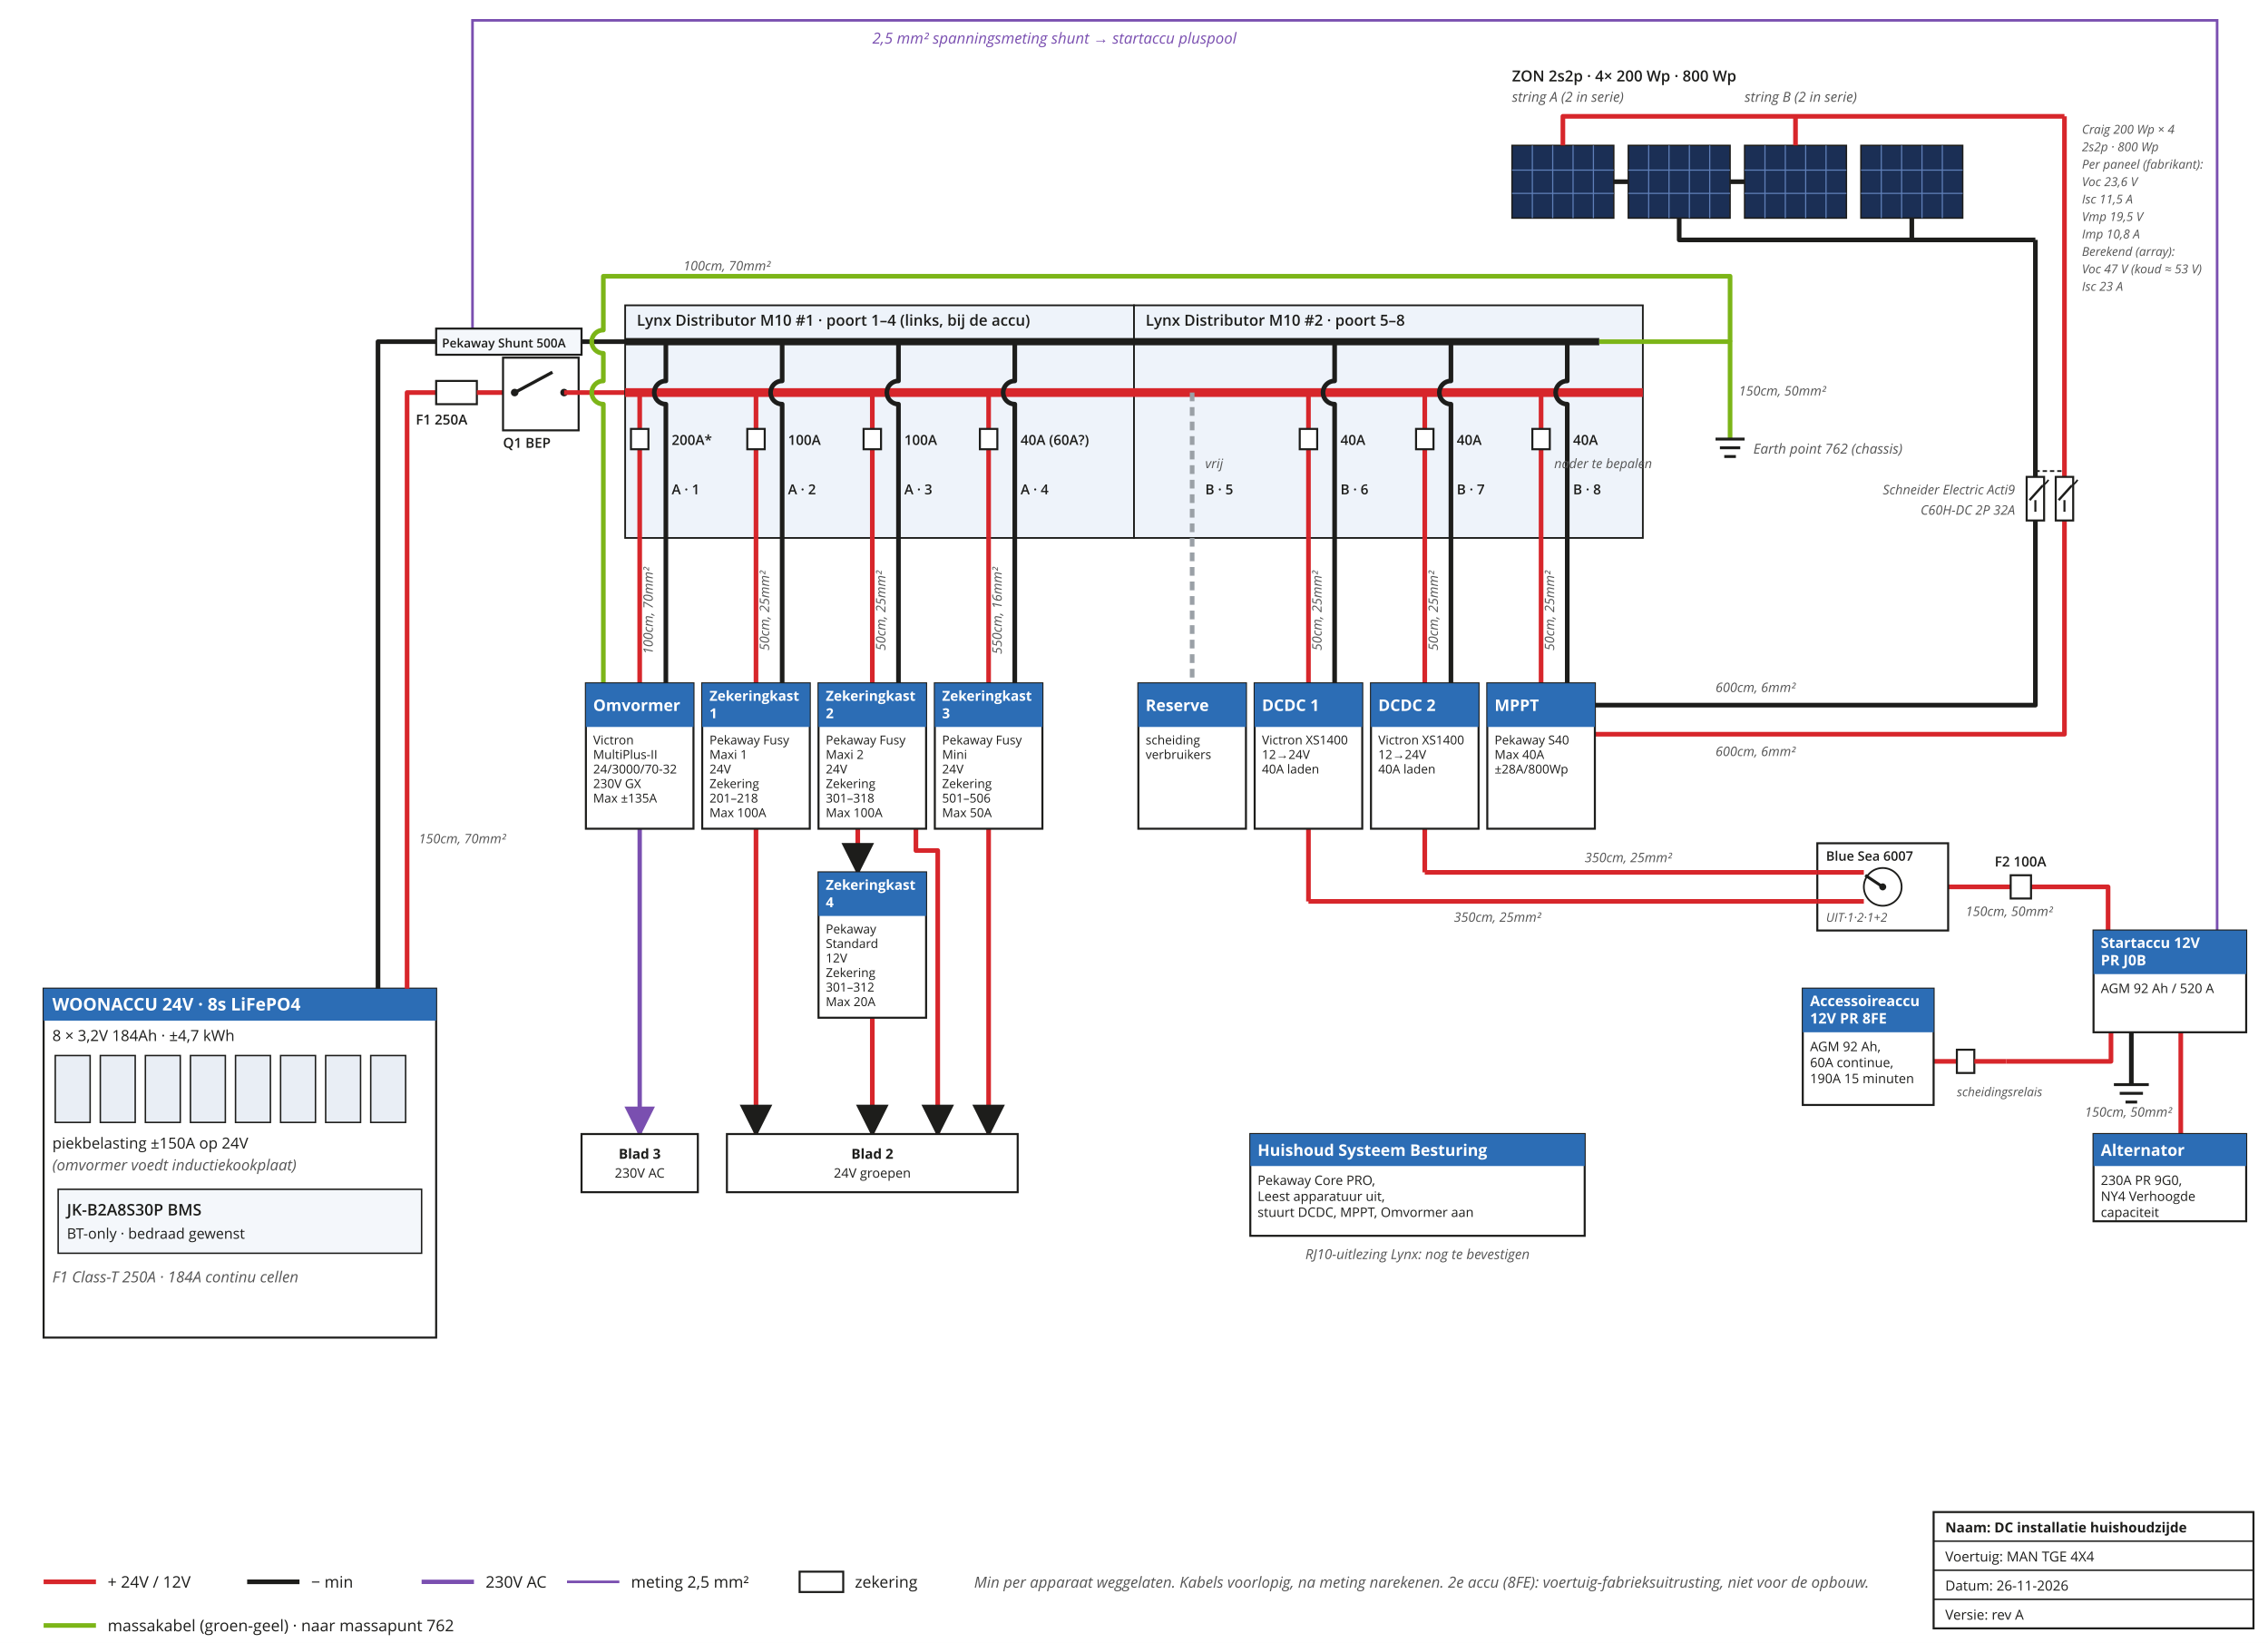
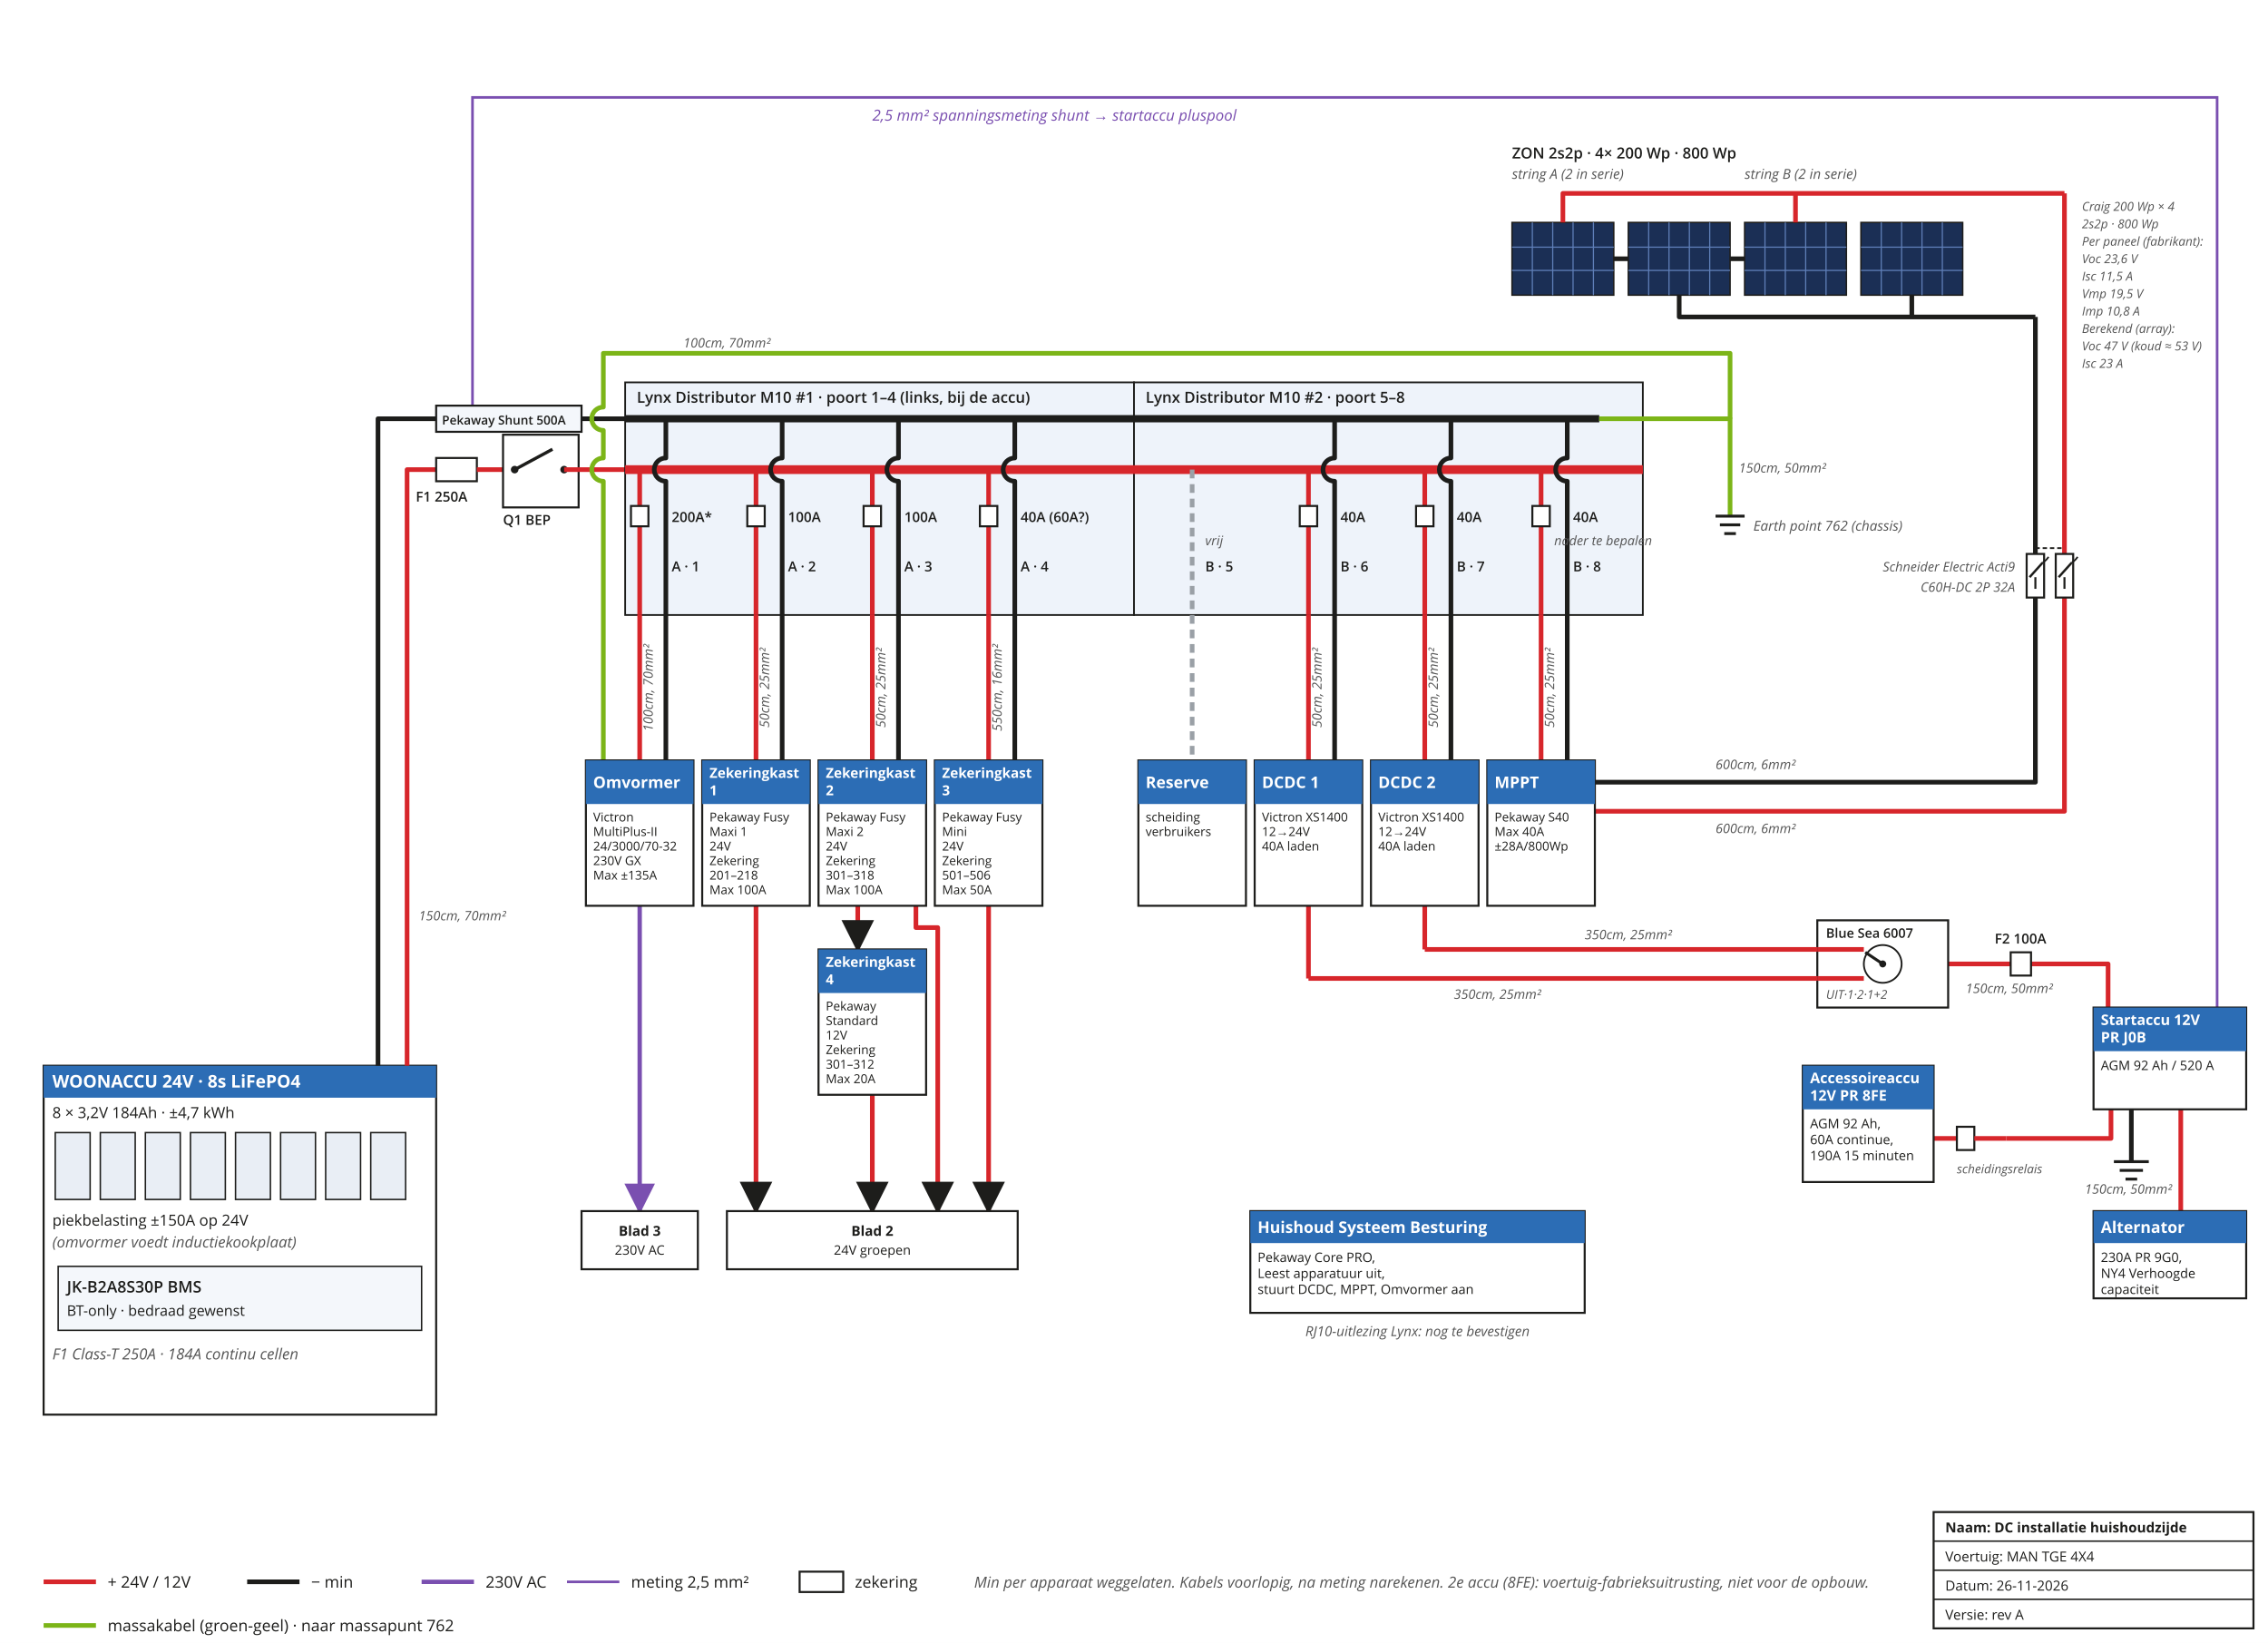
<svg xmlns="http://www.w3.org/2000/svg" viewBox="0 0 1560 1130" role="img" aria-label="Blad 1 energie en laden: woonaccu links onder, Lynx A en B midden met poorten 1 tot 8, zon 2s2p rechtsboven, 12V voertuigdelen rechts.">
  <rect width="100%" height="100%" fill="#fff" />
  <defs>
    <style>.p{stroke:#d7262b;stroke-width:3.2;fill:none;stroke-linejoin:round}
.n{stroke:#1d1d1b;stroke-width:3.2;fill:none;stroke-linejoin:round}
.ac{stroke:#7a4fb0;stroke-width:3;fill:none}
.box{fill:#fff;stroke:#1d1d1b;stroke-width:1.4}
.hd{fill:#2c6db5}
.ht{fill:#fff;font:700 12px 'Open Sans',Arial,sans-serif}
.bt{fill:#1d1d1b;font:400 11px 'Open Sans',Arial,sans-serif}
.lb{fill:#1d1d1b;font:600 11px 'Open Sans',Arial,sans-serif}
.cb{fill:#555;font:italic 400 10.5px 'Open Sans',Arial,sans-serif}
.fz{fill:#fff;stroke:#1d1d1b;stroke-width:1.4}
.fr{fill:#eef3fa;stroke:#1d1d1b;stroke-width:1.2}
.pv{fill:#1b2f55;stroke:#1d1d1b}
</style>
    <marker id="ar" viewBox="0 0 10 10" refX="9" refY="5" markerWidth="7" markerHeight="7" orient="auto-start-reverse">
      <path d="M0 0L10 5L0 10z" fill="#1d1d1b" />
    </marker>
    <marker id="arp" viewBox="0 0 10 10" refX="9" refY="5" markerWidth="7" markerHeight="7" orient="auto-start-reverse">
      <path d="M0 0L10 5L0 10z" fill="#7a4fb0" />
    </marker>
    <g id="pvp">
      <rect width="70" height="50" class="pv" />
      <path d="M0 17H70M0 33H70M14 0V50M28 0V50M42 0V50M56 0V50" stroke="#5f7fb8" stroke-width=".8" />
    </g>
  </defs>
-   <g transform="translate(0,40)">
+   <g transform="translate(0,93)">
    <use href="#pvp" x="1040" y="60" />
    <use href="#pvp" x="1120" y="60" />
    <use href="#pvp" x="1200" y="60" />
    <use href="#pvp" x="1280" y="60" />
    <path d="M1110 85H1120" class="n" />
    <path d="M1190 85H1200" class="n" />
    <path d="M1075 60V40H1420" class="p" />
    <path d="M1155 110V125H1400" class="n" />
    <path d="M1235 60V40" class="p" />
    <path d="M1315 110V125" class="n" />
    <text x="1432" y="52" class="cb" style="font-size:8.5px">Craig 200 Wp × 4</text>
    <text x="1432" y="64" class="cb" style="font-size:8.5px">2s2p · 800 Wp</text>
    <text x="1432" y="76" class="cb" style="font-size:8.5px">Per paneel (fabrikant):</text>
    <text x="1432" y="88" class="cb" style="font-size:8.5px">Voc 23,6 V</text>
    <text x="1432" y="100" class="cb" style="font-size:8.5px">Isc 11,5 A</text>
    <text x="1432" y="112" class="cb" style="font-size:8.5px">Vmp 19,5 V</text>
    <text x="1432" y="124" class="cb" style="font-size:8.5px">Imp 10,8 A</text>
    <text x="1432" y="136" class="cb" style="font-size:8.5px">Berekend (array):</text>
    <text x="1432" y="148" class="cb" style="font-size:8.5px">Voc 47 V (koud ≈ 53 V)</text>
    <text x="1432" y="160" class="cb" style="font-size:8.5px">Isc 23 A</text>
    <text x="1040" y="30" class="cb" style="font-size:9.5px">string A (2 in serie)</text>
    <text x="1200" y="30" class="cb" style="font-size:9.5px">string B (2 in serie)</text>
    <text x="1040" y="16" class="lb" style="font-size:10.5px">ZON 2s2p · 4× 200 Wp · 800 Wp</text>
    <path d="M1420 40V465H1097" class="p" />
    <text x="1180" y="480" class="cb" style="font-size:9px">600cm, 6mm²</text>
    <path d="M1400 125V445H1097" class="n" />
    <text x="1180" y="436" class="cb" style="font-size:9px">600cm, 6mm²</text>
    <path d="M1400 284H1420" stroke="#1d1d1b" stroke-width="1.2" stroke-dasharray="3 2" />
    <rect x="1394" y="288" width="12" height="30" fill="#fff" stroke="#1d1d1b" stroke-width="1.4" />
    <path d="M1400 312V304" stroke="#1d1d1b" stroke-width="1.4" />
    <path d="M1396 304L1405 294" stroke="#1d1d1b" stroke-width="1.6" />
    <path d="M1405 294Q1408 292 1409 290" stroke="#1d1d1b" stroke-width="1.2" fill="none" />
    <rect x="1414" y="288" width="12" height="30" fill="#fff" stroke="#1d1d1b" stroke-width="1.4" />
    <path d="M1420 312V304" stroke="#1d1d1b" stroke-width="1.4" />
    <path d="M1416 304L1425 294" stroke="#1d1d1b" stroke-width="1.6" />
    <path d="M1425 294Q1428 292 1429 290" stroke="#1d1d1b" stroke-width="1.2" fill="none" />
    <text x="1386" y="300" class="cb" style="font-size:9px" text-anchor="end">Schneider Electric Acti9</text>
    <text x="1386" y="314" class="cb" style="font-size:9px" text-anchor="end">C60H-DC 2P 32A</text>
    <path d="M325 187V-26H1525V600" stroke="#7a4fb0" stroke-width="1.8" fill="none" />
    <text x="600" y="-10" class="cb" style="fill:#7a4fb0">2,5 mm² spanningsmeting shunt → startaccu pluspool</text>
    <rect x="30" y="640" width="270" height="240" class="box" />
    <rect x="30" y="640" width="270" height="22" class="hd" />
    <text x="36" y="655" class="ht">WOONACCU 24V · 8s LiFePO4</text>
    <text x="36" y="676" class="bt" style="font-size:10.5px">8 × 3,2V 184Ah · ±4,7 kWh</text>
    <rect x="38" y="686" width="24" height="46" fill="#e9eef5" stroke="#1d1d1b" />
    <rect x="69" y="686" width="24" height="46" fill="#e9eef5" stroke="#1d1d1b" />
    <rect x="100" y="686" width="24" height="46" fill="#e9eef5" stroke="#1d1d1b" />
    <rect x="131" y="686" width="24" height="46" fill="#e9eef5" stroke="#1d1d1b" />
    <rect x="162" y="686" width="24" height="46" fill="#e9eef5" stroke="#1d1d1b" />
    <rect x="193" y="686" width="24" height="46" fill="#e9eef5" stroke="#1d1d1b" />
    <rect x="224" y="686" width="24" height="46" fill="#e9eef5" stroke="#1d1d1b" />
    <rect x="255" y="686" width="24" height="46" fill="#e9eef5" stroke="#1d1d1b" />
    <text x="36" y="750" class="bt" style="font-size:10.5px">piekbelasting ±150A op 24V</text>
    <text x="36" y="765" class="cb">(omvormer voedt inductiekookplaat)</text>
    <rect x="40" y="778" width="250" height="44" fill="#f4f7fb" stroke="#1d1d1b" />
    <text x="46" y="796" class="lb">JK-B2A8S30P BMS</text>
    <text x="46" y="812" class="bt" style="font-size:10px">BT-only · bedraad gewenst</text>
    <text x="36" y="842" class="cb">F1 Class-T 250A · 184A continu cellen</text>
    <path d="M260 640V195H300" class="n" />
    <path d="M280 640V230H300" class="p" />
    <text x="288" y="540" class="cb" style="font-size:9px">150cm, 70mm²</text>
    <path d="M400 195H430" class="n" />
    <rect x="300" y="186" width="100" height="18" class="box" style="fill:#f4f7fb" />
    <text x="304" y="199" class="lb" style="font-size:8.5px">Pekaway Shunt 500A</text>
    <rect x="300" y="222" width="28" height="16" class="fz" />
    <text x="286" y="252" class="lb" style="font-size:9.5px">F1 250A</text>
    <path d="M328 230H346" class="p" />
    <rect x="346" y="206" width="52" height="50" fill="none" stroke="#1d1d1b" stroke-width="1.4" />
    <circle cx="354" cy="230" r="2.6" fill="#1d1d1b" />
    <circle cx="388" cy="230" r="2.6" fill="#1d1d1b" />
    <path d="M354 230L380 216" stroke="#1d1d1b" stroke-width="2.2" />
    <path d="M388 230H430" class="p" />
    <text x="346" y="268" class="lb" style="font-size:9.5px">Q1 BEP</text>
    <rect x="430" y="170" width="350" height="160" class="fr" />
    <text x="438" y="184" class="lb" style="font-size:10.5px">Lynx Distributor M10 #1 · poort 1–4 (links, bij de accu)</text>
    <rect x="780" y="170" width="350" height="160" class="fr" />
    <text x="788" y="184" class="lb" style="font-size:10.5px">Lynx Distributor M10 #2 · poort 5–8</text>
    <path d="M430 195H1100" class="n" style="stroke-width:5" />
    <path d="M430 230H1130" class="p" style="stroke-width:6" />
    <path d="M1100 195H1190V262" style="stroke:#7CB518;stroke-width:3.2;fill:none;stroke-linejoin:round" />
    <text x="1196" y="232" class="cb" style="font-size:9px">150cm, 50mm²</text>
    <path d="M1180 262H1200M1183 268H1197M1186 274H1194" stroke="#1d1d1b" stroke-width="2" />
    <text x="1206" y="272" class="cb" style="font-size:9.5px">Earth point 762 (chassis)</text>
    <path d="M458 430V238a8 8 0 0 1 0-16V195" class="n" />
    <path d="M538 430V238a8 8 0 0 1 0-16V195" class="n" />
    <path d="M618 430V238a8 8 0 0 1 0-16V195" class="n" />
    <path d="M698 430V238a8 8 0 0 1 0-16V195" class="n" />
    <path d="M918 430V238a8 8 0 0 1 0-16V195" class="n" />
    <path d="M998 430V238a8 8 0 0 1 0-16V195" class="n" />
    <path d="M1078 430V238a8 8 0 0 1 0-16V195" class="n" />
    <path d="M415 430V238a8 8 0 0 1 0-16V203a8 8 0 0 1 0-16V150H1190V195" style="stroke:#7CB518;stroke-width:3.2;fill:none;stroke-linejoin:round" />
    <text x="470" y="146" class="cb" style="font-size:9px">100cm, 70mm²</text>
    <path d="M440 230V330" class="p" />
    <rect x="434" y="255" width="12" height="14" class="fz" />
    <text x="462" y="266" class="lb" style="font-size:9.5px">200A*</text>
    <text x="462" y="300" class="lb" style="font-size:9.5px">A · 1</text>
    <path d="M440 330V430" class="p" />
    <path d="M520 230V330" class="p" />
    <rect x="514" y="255" width="12" height="14" class="fz" />
    <text x="542" y="266" class="lb" style="font-size:9.5px">100A</text>
    <text x="542" y="300" class="lb" style="font-size:9.5px">A · 2</text>
    <path d="M520 330V430" class="p" />
    <path d="M600 230V330" class="p" />
    <rect x="594" y="255" width="12" height="14" class="fz" />
    <text x="622" y="266" class="lb" style="font-size:9.5px">100A</text>
    <text x="622" y="300" class="lb" style="font-size:9.5px">A · 3</text>
    <path d="M600 330V430" class="p" />
    <path d="M680 230V330" class="p" />
    <rect x="674" y="255" width="12" height="14" class="fz" />
    <text x="702" y="266" class="lb" style="font-size:9.5px">40A (60A?)</text>
    <text x="702" y="300" class="lb" style="font-size:9.5px">A · 4</text>
    <path d="M680 330V430" class="p" />
    <path d="M820 230V330" class="p" style="stroke:#9aa0a6;stroke-dasharray:6 4" />
    <text x="829" y="282" class="cb" style="font-size:9px">vrij</text>
    <text x="829" y="300" class="lb" style="font-size:9.5px">B · 5</text>
    <path d="M820 330V430" class="p" style="stroke:#9aa0a6;stroke-dasharray:6 4" />
    <path d="M900 230V330" class="p" />
    <rect x="894" y="255" width="12" height="14" class="fz" />
    <text x="922" y="266" class="lb" style="font-size:9.5px">40A</text>
    <text x="922" y="300" class="lb" style="font-size:9.5px">B · 6</text>
    <path d="M900 330V430" class="p" />
    <path d="M980 230V330" class="p" />
    <rect x="974" y="255" width="12" height="14" class="fz" />
    <text x="1002" y="266" class="lb" style="font-size:9.5px">40A</text>
    <text x="1002" y="300" class="lb" style="font-size:9.5px">B · 7</text>
    <path d="M980 330V430" class="p" />
    <path d="M1060 230V330" class="p" />
    <rect x="1054" y="255" width="12" height="14" class="fz" />
    <text x="1082" y="266" class="lb" style="font-size:9.5px">40A</text>
    <text x="1069" y="282" class="cb" style="font-size:9px">nader te bepalen</text>
    <text x="1082" y="300" class="lb" style="font-size:9.5px">B · 8</text>
    <path d="M1060 330V430" class="p" />
    <path d="M440 530V740" class="ac" marker-end="url(#arp)" />
    <path d="M520 530V740" class="p" marker-end="url(#ar)" />
    <path d="M630 530V545H645V740" class="p" marker-end="url(#ar)" />
    <path d="M590 530V560" class="p" marker-end="url(#ar)" />
    <path d="M600 660V740" class="p" marker-end="url(#ar)" />
    <path d="M680 530V740" class="p" marker-end="url(#ar)" />
    <path d="M1450 600V570H1340" class="p" />
    <rect x="1383" y="562" width="14" height="16" class="fz" />
    <text x="1372" y="556" class="lb" style="font-size:9.5px">F2 100A</text>
    <text x="1352" y="590" class="cb" style="font-size:9px">150cm, 50mm²</text>
    <rect x="1250" y="540" width="90" height="60" class="box" />
    <circle cx="1295" cy="570" r="13" fill="#fff" stroke="#1d1d1b" stroke-width="1.2" />
    <circle cx="1295" cy="570" r="2.4" fill="#1d1d1b" />
    <path d="M1295 570L1283 562" stroke="#1d1d1b" stroke-width="2" />
    <text x="1256" y="552" class="lb" style="font-size:9px">Blue Sea 6007</text>
    <text x="1256" y="594" class="cb" style="font-size:8.5px">UIT·1·2·1+2</text>
    <path d="M1250 560H1282" class="p" />
    <path d="M1250 580H1282" class="p" />
    <path d="M980 560V530" class="p" />
    <path d="M980 560H1250" class="p" />
    <path d="M900 580V530" class="p" />
    <path d="M900 580H1250" class="p" />
    <text x="1090" y="553" class="cb" style="font-size:9px">350cm, 25mm²</text>
    <text x="1000" y="594" class="cb" style="font-size:9px">350cm, 25mm²</text>
    <path d="M1330 690H1346" class="p" />
    <rect x="1346" y="682" width="12" height="16" class="fz" />
    <path d="M1358 690H1380" class="p" />
    <text x="1346" y="714" class="cb" style="font-size:8.5px">scheidingsrelais</text>
    <path d="M1380 690H1452V670" class="p" />
    <path d="M1466 670V706" class="n" />
    <path d="M1454 706H1478M1458 712H1474M1462 718H1470" stroke="#1d1d1b" stroke-width="2" />
    <path d="M1500 740V670" class="p" />
    <text x="1494" y="728" text-anchor="end" class="cb" style="font-size:9px">150cm, 50mm²</text>
    <text x="975" y="826" class="cb" text-anchor="middle" style="font-size:9.5px">RJ10-uitlezing Lynx: nog te bevestigen</text>
-     <g transform="translate(30,1040)">
+     <g transform="translate(30,987)">
      <path d="M0 8H36" class="p" />
      <text x="44" y="12" class="bt">+ 24V / 12V</text>
      <path d="M140 8H176" class="n" />
      <text x="184" y="12" class="bt">− min</text>
      <path d="M260 8H296" class="ac" />
      <text x="304" y="12" class="bt">230V AC</text>
      <path d="M360 8H396" stroke="#7a4fb0" stroke-width="1.8" />
      <text x="404" y="12" class="bt">meting 2,5 mm²</text>
      <rect x="520" y="1" width="30" height="14" class="fz" />
      <text x="558" y="12" class="bt">zekering</text>
      <path d="M0 38H36" style="stroke:#7CB518;stroke-width:3.2;fill:none;stroke-linejoin:round" />
      <text x="44" y="42" class="bt">massakabel (groen-geel) · naar massapunt 762</text>
      <text x="640" y="12" class="cb">Min per apparaat weggelaten. Kabels voorlopig, na meting narekenen. 2e accu (8FE): voertuig-fabrieksuitrusting, niet voor de opbouw.</text>
    </g>
    <rect x="403" y="430" width="74" height="100" class="box" />
    <rect x="403" y="430" width="74" height="30" class="hd" />
    <text x="408" y="449" class="ht" style="font-size:11px">Omvormer</text>
    <text x="408" y="472" class="bt" style="font-size:8.5px">Victron</text>
    <text x="408" y="482" class="bt" style="font-size:8.5px">MultiPlus-II</text>
    <text x="408" y="492" class="bt" style="font-size:8.5px">24/3000/70-32</text>
    <text x="408" y="502" class="bt" style="font-size:8.5px">230V GX</text>
    <text x="408" y="512" class="bt" style="font-size:8.5px">Max ±135A</text>
    <rect x="483" y="430" width="74" height="100" class="box" />
    <rect x="483" y="430" width="74" height="30" class="hd" />
    <text x="488" y="442" class="ht" style="font-size:9.5px">Zekeringkast</text>
    <text x="488" y="454" class="ht" style="font-size:9.5px">1</text>
    <text x="488" y="472" class="bt" style="font-size:8.5px">Pekaway Fusy</text>
    <text x="488" y="482" class="bt" style="font-size:8.5px">Maxi 1</text>
    <text x="488" y="492" class="bt" style="font-size:8.5px">24V</text>
    <text x="488" y="502" class="bt" style="font-size:8.5px">Zekering</text>
    <text x="488" y="512" class="bt" style="font-size:8.5px">201–218</text>
    <text x="488" y="522" class="bt" style="font-size:8.5px">Max 100A</text>
    <rect x="563" y="430" width="74" height="100" class="box" />
    <rect x="563" y="430" width="74" height="30" class="hd" />
    <text x="568" y="442" class="ht" style="font-size:9.5px">Zekeringkast</text>
    <text x="568" y="454" class="ht" style="font-size:9.5px">2</text>
    <text x="568" y="472" class="bt" style="font-size:8.5px">Pekaway Fusy</text>
    <text x="568" y="482" class="bt" style="font-size:8.5px">Maxi 2</text>
    <text x="568" y="492" class="bt" style="font-size:8.5px">24V</text>
    <text x="568" y="502" class="bt" style="font-size:8.5px">Zekering</text>
    <text x="568" y="512" class="bt" style="font-size:8.5px">301–318</text>
    <text x="568" y="522" class="bt" style="font-size:8.5px">Max 100A</text>
    <rect x="563" y="560" width="74" height="100" class="box" />
    <rect x="563" y="560" width="74" height="30" class="hd" />
    <text x="568" y="572" class="ht" style="font-size:9.5px">Zekeringkast</text>
    <text x="568" y="584" class="ht" style="font-size:9.5px">4</text>
    <text x="568" y="602" class="bt" style="font-size:8.5px">Pekaway</text>
    <text x="568" y="612" class="bt" style="font-size:8.5px">Standard</text>
    <text x="568" y="622" class="bt" style="font-size:8.5px">12V</text>
    <text x="568" y="632" class="bt" style="font-size:8.5px">Zekering</text>
    <text x="568" y="642" class="bt" style="font-size:8.5px">301–312</text>
    <text x="568" y="652" class="bt" style="font-size:8.5px">Max 20A</text>
    <rect x="643" y="430" width="74" height="100" class="box" />
    <rect x="643" y="430" width="74" height="30" class="hd" />
    <text x="648" y="442" class="ht" style="font-size:9.5px">Zekeringkast</text>
    <text x="648" y="454" class="ht" style="font-size:9.5px">3</text>
    <text x="648" y="472" class="bt" style="font-size:8.5px">Pekaway Fusy</text>
    <text x="648" y="482" class="bt" style="font-size:8.5px">Mini</text>
    <text x="648" y="492" class="bt" style="font-size:8.5px">24V</text>
    <text x="648" y="502" class="bt" style="font-size:8.5px">Zekering</text>
    <text x="648" y="512" class="bt" style="font-size:8.5px">501–506</text>
    <text x="648" y="522" class="bt" style="font-size:8.5px">Max 50A</text>
    <rect x="783" y="430" width="74" height="100" class="box" />
    <rect x="783" y="430" width="74" height="30" class="hd" />
    <text x="788" y="449" class="ht" style="font-size:11px">Reserve</text>
    <text x="788" y="472" class="bt" style="font-size:8.5px">scheiding</text>
    <text x="788" y="482" class="bt" style="font-size:8.5px">verbruikers</text>
    <rect x="863" y="430" width="74" height="100" class="box" />
    <rect x="863" y="430" width="74" height="30" class="hd" />
    <text x="868" y="449" class="ht" style="font-size:11px">DCDC 1</text>
    <text x="868" y="472" class="bt" style="font-size:8.5px">Victron XS1400</text>
    <text x="868" y="482" class="bt" style="font-size:8.5px">12→24V</text>
    <text x="868" y="492" class="bt" style="font-size:8.5px">40A laden</text>
    <rect x="943" y="430" width="74" height="100" class="box" />
    <rect x="943" y="430" width="74" height="30" class="hd" />
    <text x="948" y="449" class="ht" style="font-size:11px">DCDC 2</text>
    <text x="948" y="472" class="bt" style="font-size:8.5px">Victron XS1400</text>
    <text x="948" y="482" class="bt" style="font-size:8.5px">12→24V</text>
    <text x="948" y="492" class="bt" style="font-size:8.5px">40A laden</text>
    <rect x="1023" y="430" width="74" height="100" class="box" />
    <rect x="1023" y="430" width="74" height="30" class="hd" />
    <text x="1028" y="449" class="ht" style="font-size:11px">MPPT</text>
    <text x="1028" y="472" class="bt" style="font-size:8.5px">Pekaway S40</text>
    <text x="1028" y="482" class="bt" style="font-size:8.5px">Max 40A</text>
    <text x="1028" y="492" class="bt" style="font-size:8.5px">±28A/800Wp</text>
    <text transform="translate(449,380) rotate(-90)" text-anchor="middle" class="cb" style="font-size:9px">100cm, 70mm²</text>
    <text transform="translate(529,380) rotate(-90)" text-anchor="middle" class="cb" style="font-size:9px">50cm, 25mm²</text>
    <text transform="translate(609,380) rotate(-90)" text-anchor="middle" class="cb" style="font-size:9px">50cm, 25mm²</text>
    <text transform="translate(689,380) rotate(-90)" text-anchor="middle" class="cb" style="font-size:9px">550cm, 16mm²</text>
    <text transform="translate(909,380) rotate(-90)" text-anchor="middle" class="cb" style="font-size:9px">50cm, 25mm²</text>
    <text transform="translate(989,380) rotate(-90)" text-anchor="middle" class="cb" style="font-size:9px">50cm, 25mm²</text>
    <text transform="translate(1069,380) rotate(-90)" text-anchor="middle" class="cb" style="font-size:9px">50cm, 25mm²</text>
    <rect x="400" y="740" width="80" height="40" class="box" />
    <text x="440" y="757" text-anchor="middle" class="ht" style="font-size:9.5px;fill:#1d1d1b">Blad 3</text>
    <text x="440" y="770" text-anchor="middle" class="bt" style="font-size:9px">230V AC</text>
    <rect x="500" y="740" width="200" height="40" class="box" />
    <text x="600" y="757" text-anchor="middle" class="ht" style="font-size:9.5px;fill:#1d1d1b">Blad 2</text>
    <text x="600" y="770" text-anchor="middle" class="bt" style="font-size:9px">24V groepen</text>
    <rect x="1440" y="600" width="105" height="70" class="box" />
    <rect x="1440" y="600" width="105" height="30" class="hd" />
    <text x="1445" y="612" class="ht" style="font-size:10px">Startaccu 12V</text>
    <text x="1445" y="624" class="ht" style="font-size:10px">PR J0B</text>
    <text x="1445" y="643" class="bt" style="font-size:9px">AGM 92 Ah / 520 A</text>
    <rect x="1240" y="640" width="90" height="80" class="box" />
    <rect x="1240" y="640" width="90" height="30" class="hd" />
    <text x="1245" y="652" class="ht" style="font-size:10px">Accessoireaccu</text>
    <text x="1245" y="664" class="ht" style="font-size:10px">12V PR 8FE</text>
    <text x="1245" y="683" class="bt" style="font-size:9px">AGM 92 Ah,</text>
    <text x="1245" y="694" class="bt" style="font-size:9px">60A continue,</text>
    <text x="1245" y="705" class="bt" style="font-size:9px">190A 15 minuten</text>
    <rect x="1440" y="740" width="105" height="60" class="box" />
    <rect x="1440" y="740" width="105" height="22" class="hd" />
    <text x="1445" y="755" class="ht" style="font-size:11px">Alternator</text>
    <text x="1445" y="775" class="bt" style="font-size:9px">230A PR 9G0,</text>
    <text x="1445" y="786" class="bt" style="font-size:9px">NY4 Verhoogde</text>
    <text x="1445" y="797" class="bt" style="font-size:9px">capaciteit</text>
    <rect x="860" y="740" width="230" height="70" class="box" />
    <rect x="860" y="740" width="230" height="22" class="hd" />
    <text x="865" y="755" class="ht" style="font-size:11px">Huishoud Systeem Besturing</text>
    <text x="865" y="775" class="bt" style="font-size:9px">Pekaway Core PRO,</text>
    <text x="865" y="786" class="bt" style="font-size:9px">Leest apparatuur uit,</text>
    <text x="865" y="797" class="bt" style="font-size:9px">stuurt DCDC, MPPT, Omvormer aan</text>
  </g>
  <g font-family="Open Sans,Arial,sans-serif">
    <rect x="1330" y="1040" width="220" height="80" fill="#fff" stroke="#1d1d1b" stroke-width="1.4" />
    <path d="M1330 1060H1550M1330 1080H1550M1330 1100H1550" stroke="#1d1d1b" stroke-width="1" />
    <text x="1338" y="1054" font-size="9.5" font-weight="700" fill="#1d1d1b">Naam: DC installatie huishoudzijde</text>
    <text x="1338" y="1074" font-size="9.5" fill="#1d1d1b">Voertuig: MAN TGE 4X4</text>
    <text x="1338" y="1094" font-size="9.5" fill="#1d1d1b">Datum: 26-11-2026</text>
    <text x="1338" y="1114" font-size="9.5" fill="#1d1d1b">Versie: rev A</text>
  </g>
</svg>
